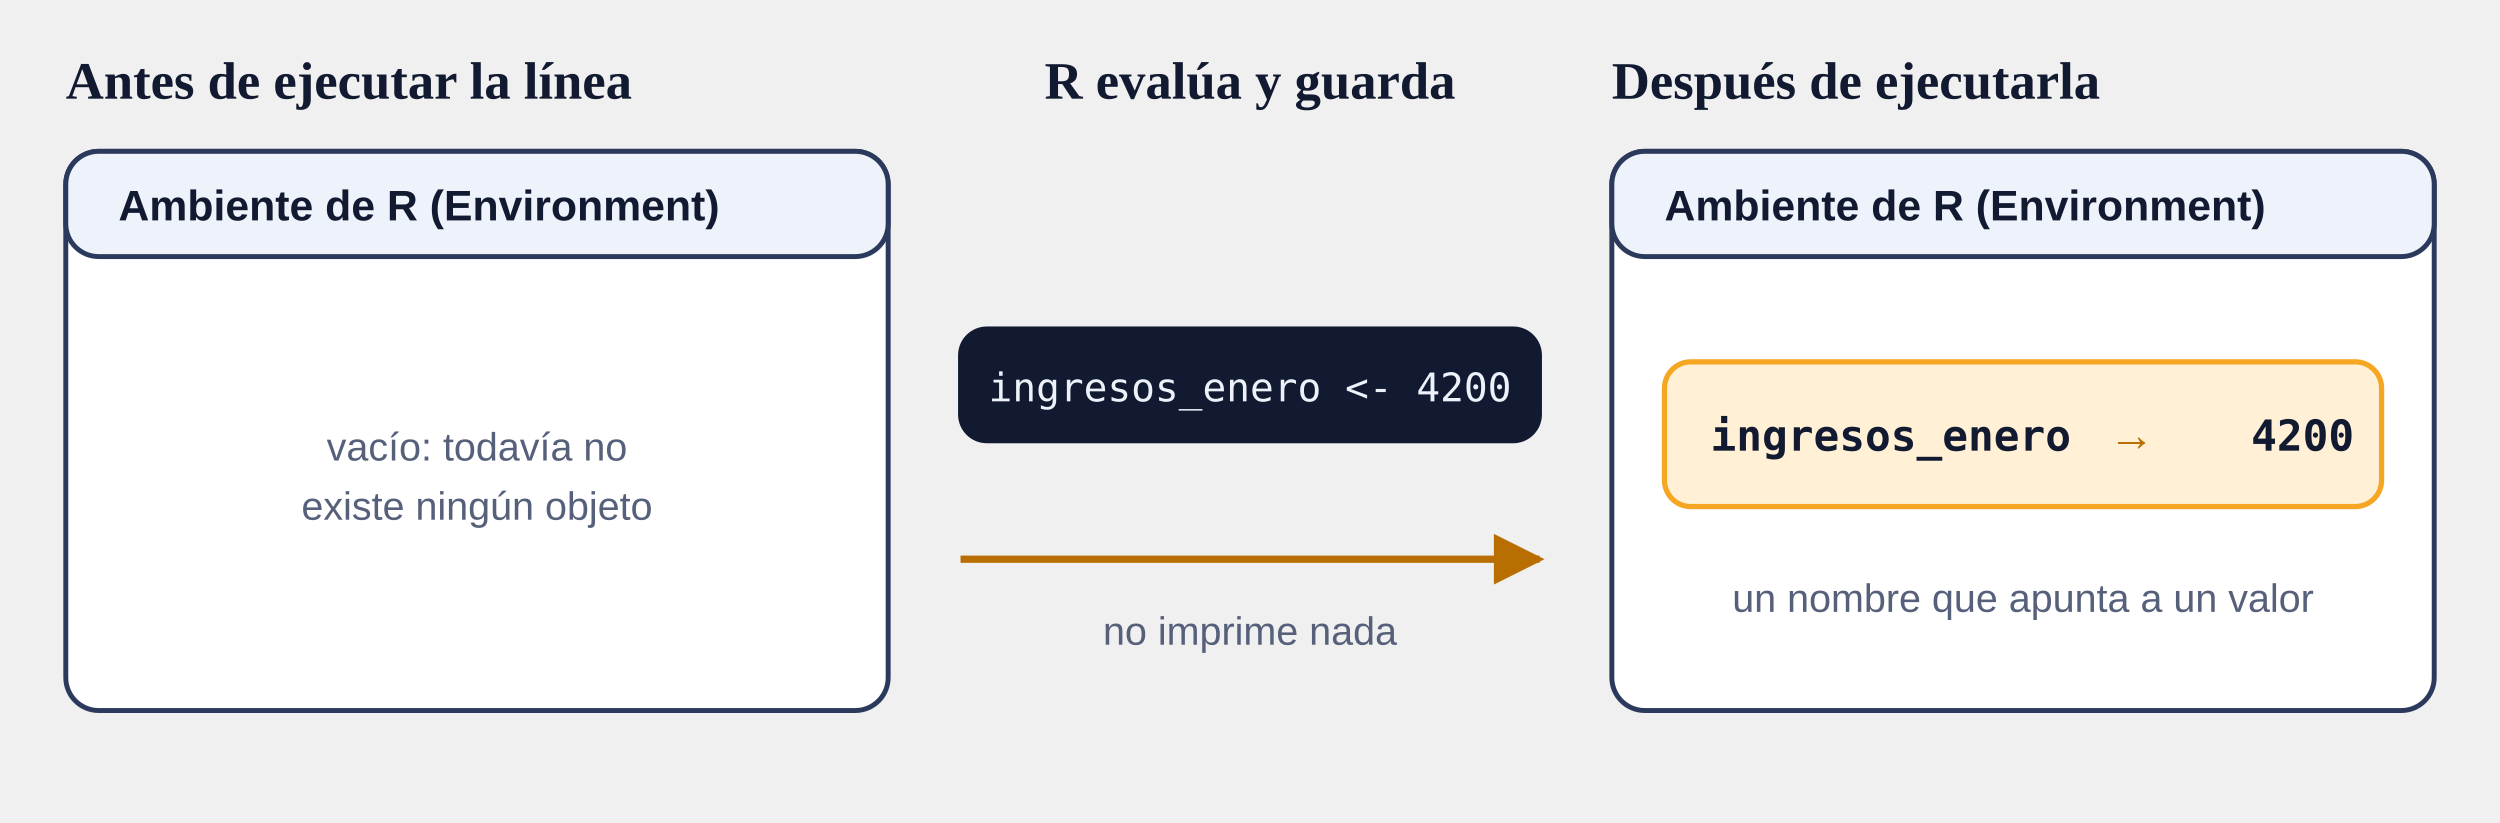
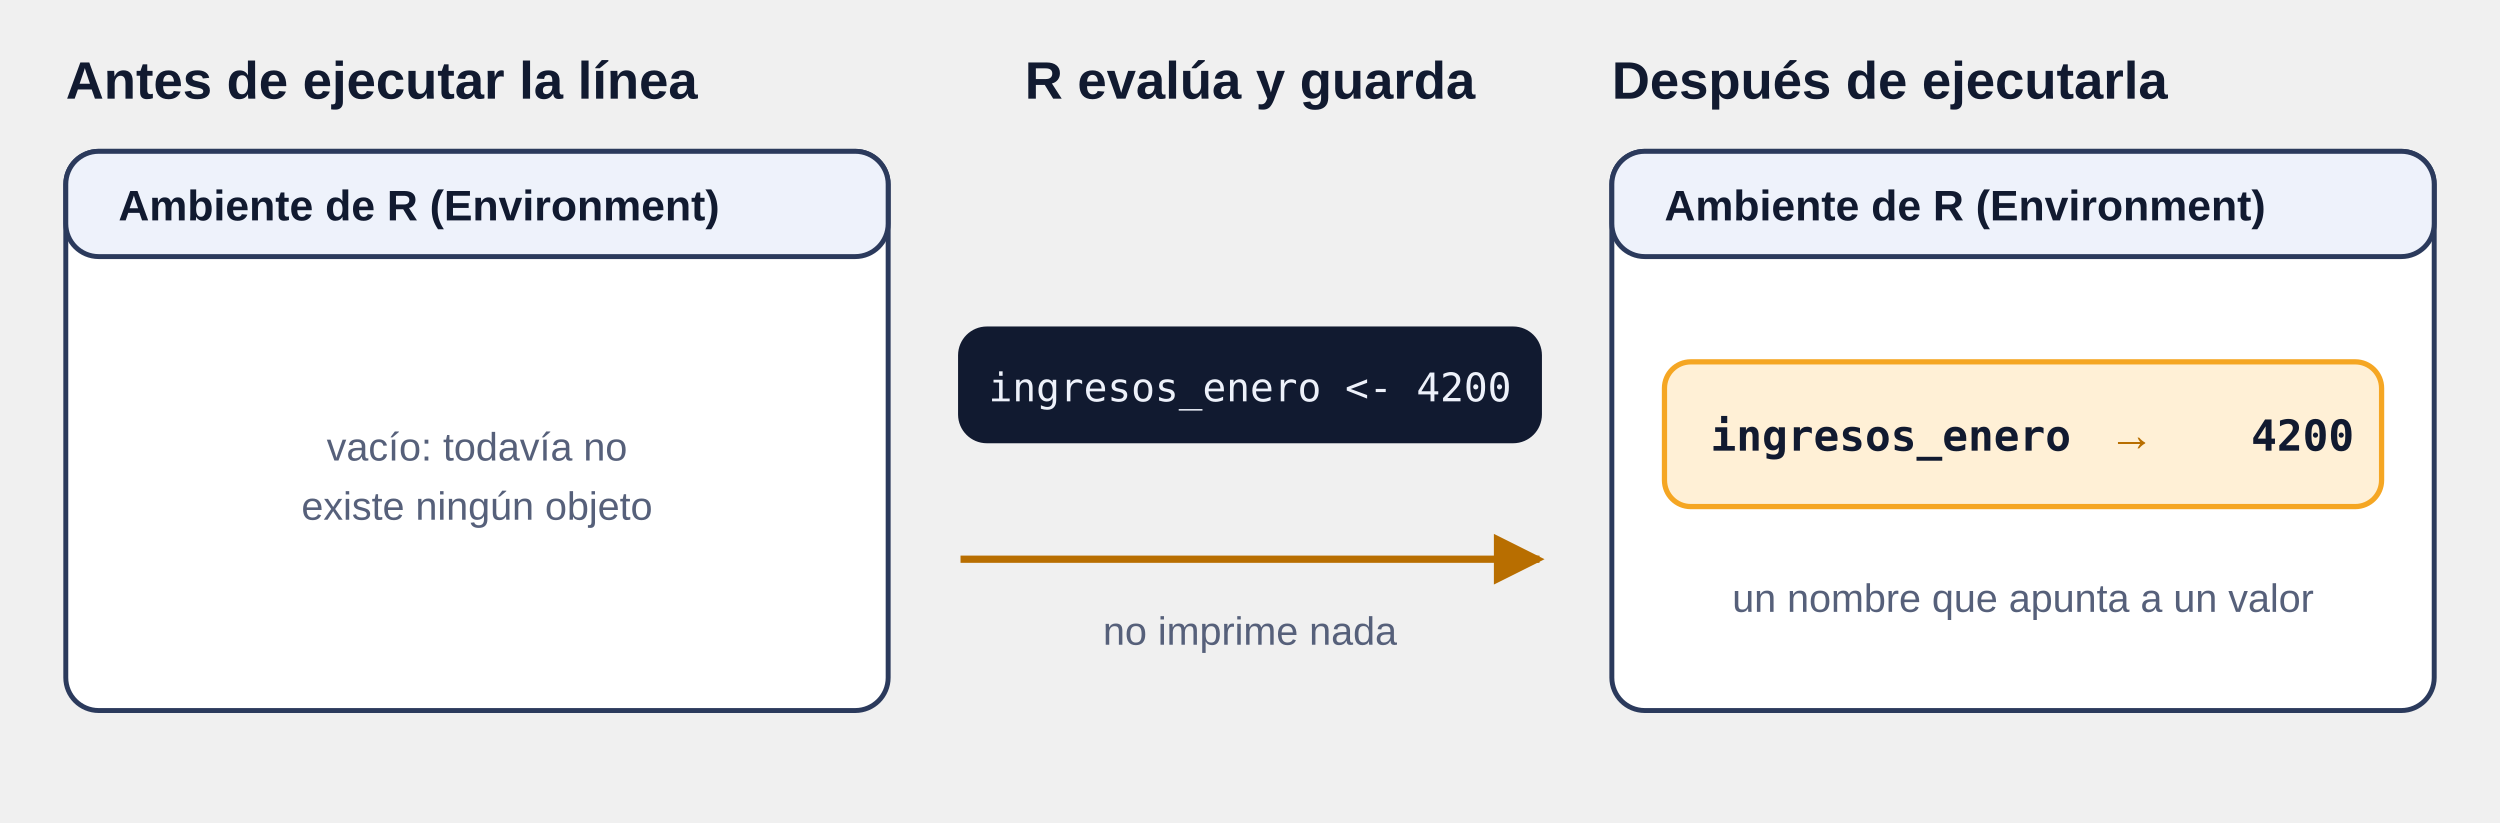
<svg xmlns="http://www.w3.org/2000/svg" viewBox="0 0 760 250" width="760" height="250" role="img" aria-label="Antes de ejecutar la línea, el ambiente de R está vacío. Después de ejecutar ingresos_enero &lt;- 4200, el ambiente contiene el objeto ingresos_enero con el valor 4200.">
  <style>
-   text { font-family: 'Atkinson Hyperlegible Next', 'Atkinson Hyperlegible', Arial, sans-serif; font-size: 14px; fill: #111a30; }
-   .t { font-family: Fraunces, Georgia, 'Times New Roman', serif; font-weight: 700; font-size: 16px; }
+   text { font-family: 'Schibsted Grotesk', Arial, sans-serif; font-size: 14px; fill: #111a30; }
+   .t { font-family: 'Schibsted Grotesk', 'Arial Narrow', Arial, sans-serif; font-weight: 700; font-size: 16px; }
  .m { font-family: 'JetBrains Mono', Menlo, Consolas, monospace; font-size: 13px; font-variant-ligatures: none; font-feature-settings: "liga" 0, "calt" 0; }
  .s { font-size: 12px; fill: #56607a; }
  .b { font-weight: 700; }
  .w { fill: #ffffff; }
  .cw { fill: #edf1fa; }
  .ln { stroke: #56607a; stroke-width: 1.6; fill: none; }
</style>
  <defs>
    <marker id="p" viewBox="0 0 10 10" refX="9" refY="5" markerWidth="7" markerHeight="7" orient="auto-start-reverse">
      <path d="M0,0 L10,5 L0,10 z" fill="#56607a" />
    </marker>
    <marker id="pb" viewBox="0 0 10 10" refX="9" refY="5" markerWidth="7" markerHeight="7" orient="auto-start-reverse">
      <path d="M0,0 L10,5 L0,10 z" fill="#2f6fd6" />
    </marker>
    <marker id="pg" viewBox="0 0 10 10" refX="9" refY="5" markerWidth="7" markerHeight="7" orient="auto-start-reverse">
      <path d="M0,0 L10,5 L0,10 z" fill="#138a5e" />
    </marker>
    <marker id="pa" viewBox="0 0 10 10" refX="9" refY="5" markerWidth="7" markerHeight="7" orient="auto-start-reverse">
      <path d="M0,0 L10,5 L0,10 z" fill="#b86e00" />
    </marker>
    <marker id="pc" viewBox="0 0 10 10" refX="9" refY="5" markerWidth="7" markerHeight="7" orient="auto-start-reverse">
      <path d="M0,0 L10,5 L0,10 z" fill="#c9403f" />
    </marker>
    <marker id="pt" viewBox="0 0 10 10" refX="9" refY="5" markerWidth="7" markerHeight="7" orient="auto-start-reverse">
      <path d="M0,0 L10,5 L0,10 z" fill="#0f8f84" />
    </marker>
    <marker id="pv" viewBox="0 0 10 10" refX="9" refY="5" markerWidth="7" markerHeight="7" orient="auto-start-reverse">
      <path d="M0,0 L10,5 L0,10 z" fill="#6b4fd1" />
    </marker>
  </defs>
  <text x="20" y="30" class="t">Antes de ejecutar la línea</text>
  <rect x="20" y="46" width="250" height="170" rx="10" fill="#ffffff" stroke="#2b3a5c" stroke-width="1.5" />
  <rect x="20" y="46" width="250" height="32" rx="10" fill="#eef2fb" stroke="#2b3a5c" stroke-width="1.5" />
  <text x="36" y="67" class="b" style="font-size:13px;">Ambiente de R (Environment)</text>
  <text x="145" y="140" class="s" text-anchor="middle">vacío: todavía no</text>
  <text x="145" y="158" class="s" text-anchor="middle">existe ningún objeto</text>
  <text x="380" y="30" class="t" text-anchor="middle">R evalúa y guarda</text>
  <rect x="292" y="100" width="176" height="34" rx="8" fill="#111a30" stroke="#111a30" stroke-width="1.5" />
  <text x="380" y="122" class="m" text-anchor="middle" style="fill:#edf1fa;font-size:12px">ingresos_enero &lt;- 4200</text>
  <path d="M292 170 H 468" fill="none" stroke="#b86e00" stroke-width="2.2" marker-end="url(#pa)" />
  <text x="380" y="196" class="s" text-anchor="middle">no imprime nada</text>
  <text x="490" y="30" class="t">Después de ejecutarla</text>
  <rect x="490" y="46" width="250" height="170" rx="10" fill="#ffffff" stroke="#2b3a5c" stroke-width="1.5" />
  <rect x="490" y="46" width="250" height="32" rx="10" fill="#eef2fb" stroke="#2b3a5c" stroke-width="1.5" />
  <text x="506" y="67" class="b" style="font-size:13px;">Ambiente de R (Environment)</text>
  <rect x="506" y="110" width="218" height="44" rx="8" fill="#fff0d6" stroke="#f5a623" stroke-width="1.6" />
  <text x="520" y="137" class="m b">ingresos_enero</text>
  <text x="648" y="137" class="b" text-anchor="middle" style="fill:#b86e00">→</text>
  <text x="700" y="137" class="m b" text-anchor="middle">4200</text>
  <text x="615" y="186" class="s" text-anchor="middle">un nombre que apunta a un valor</text>
</svg>
